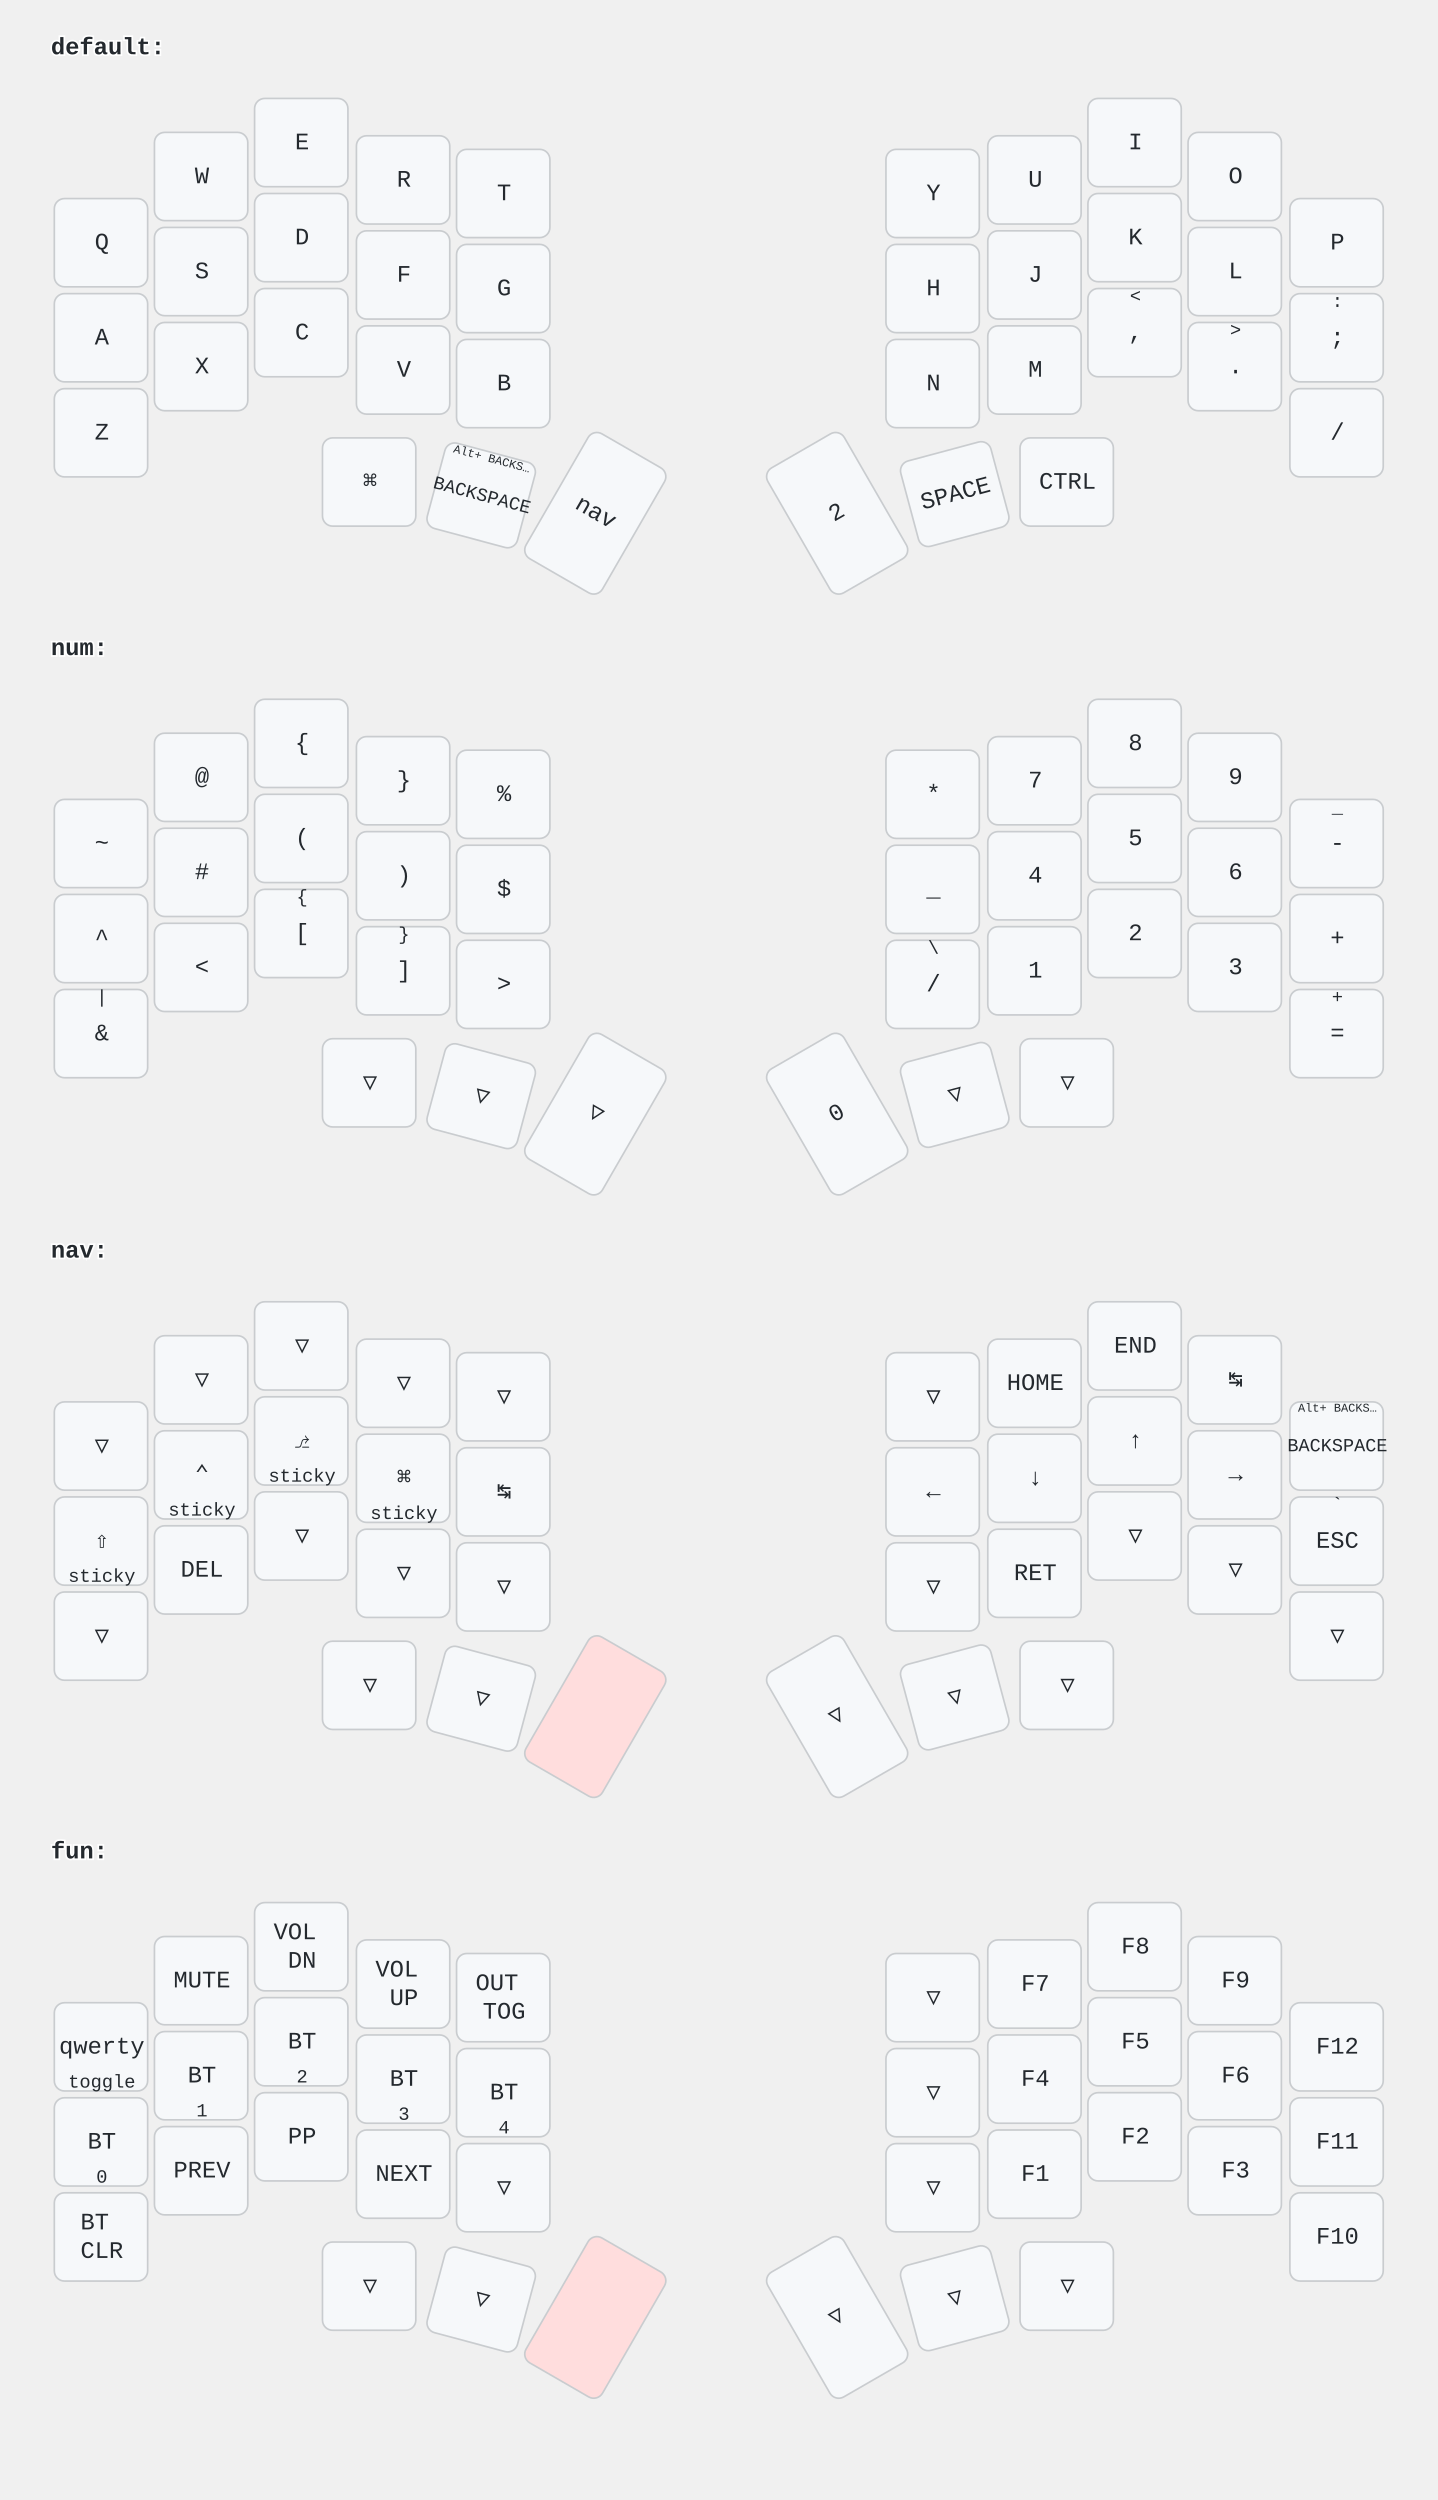
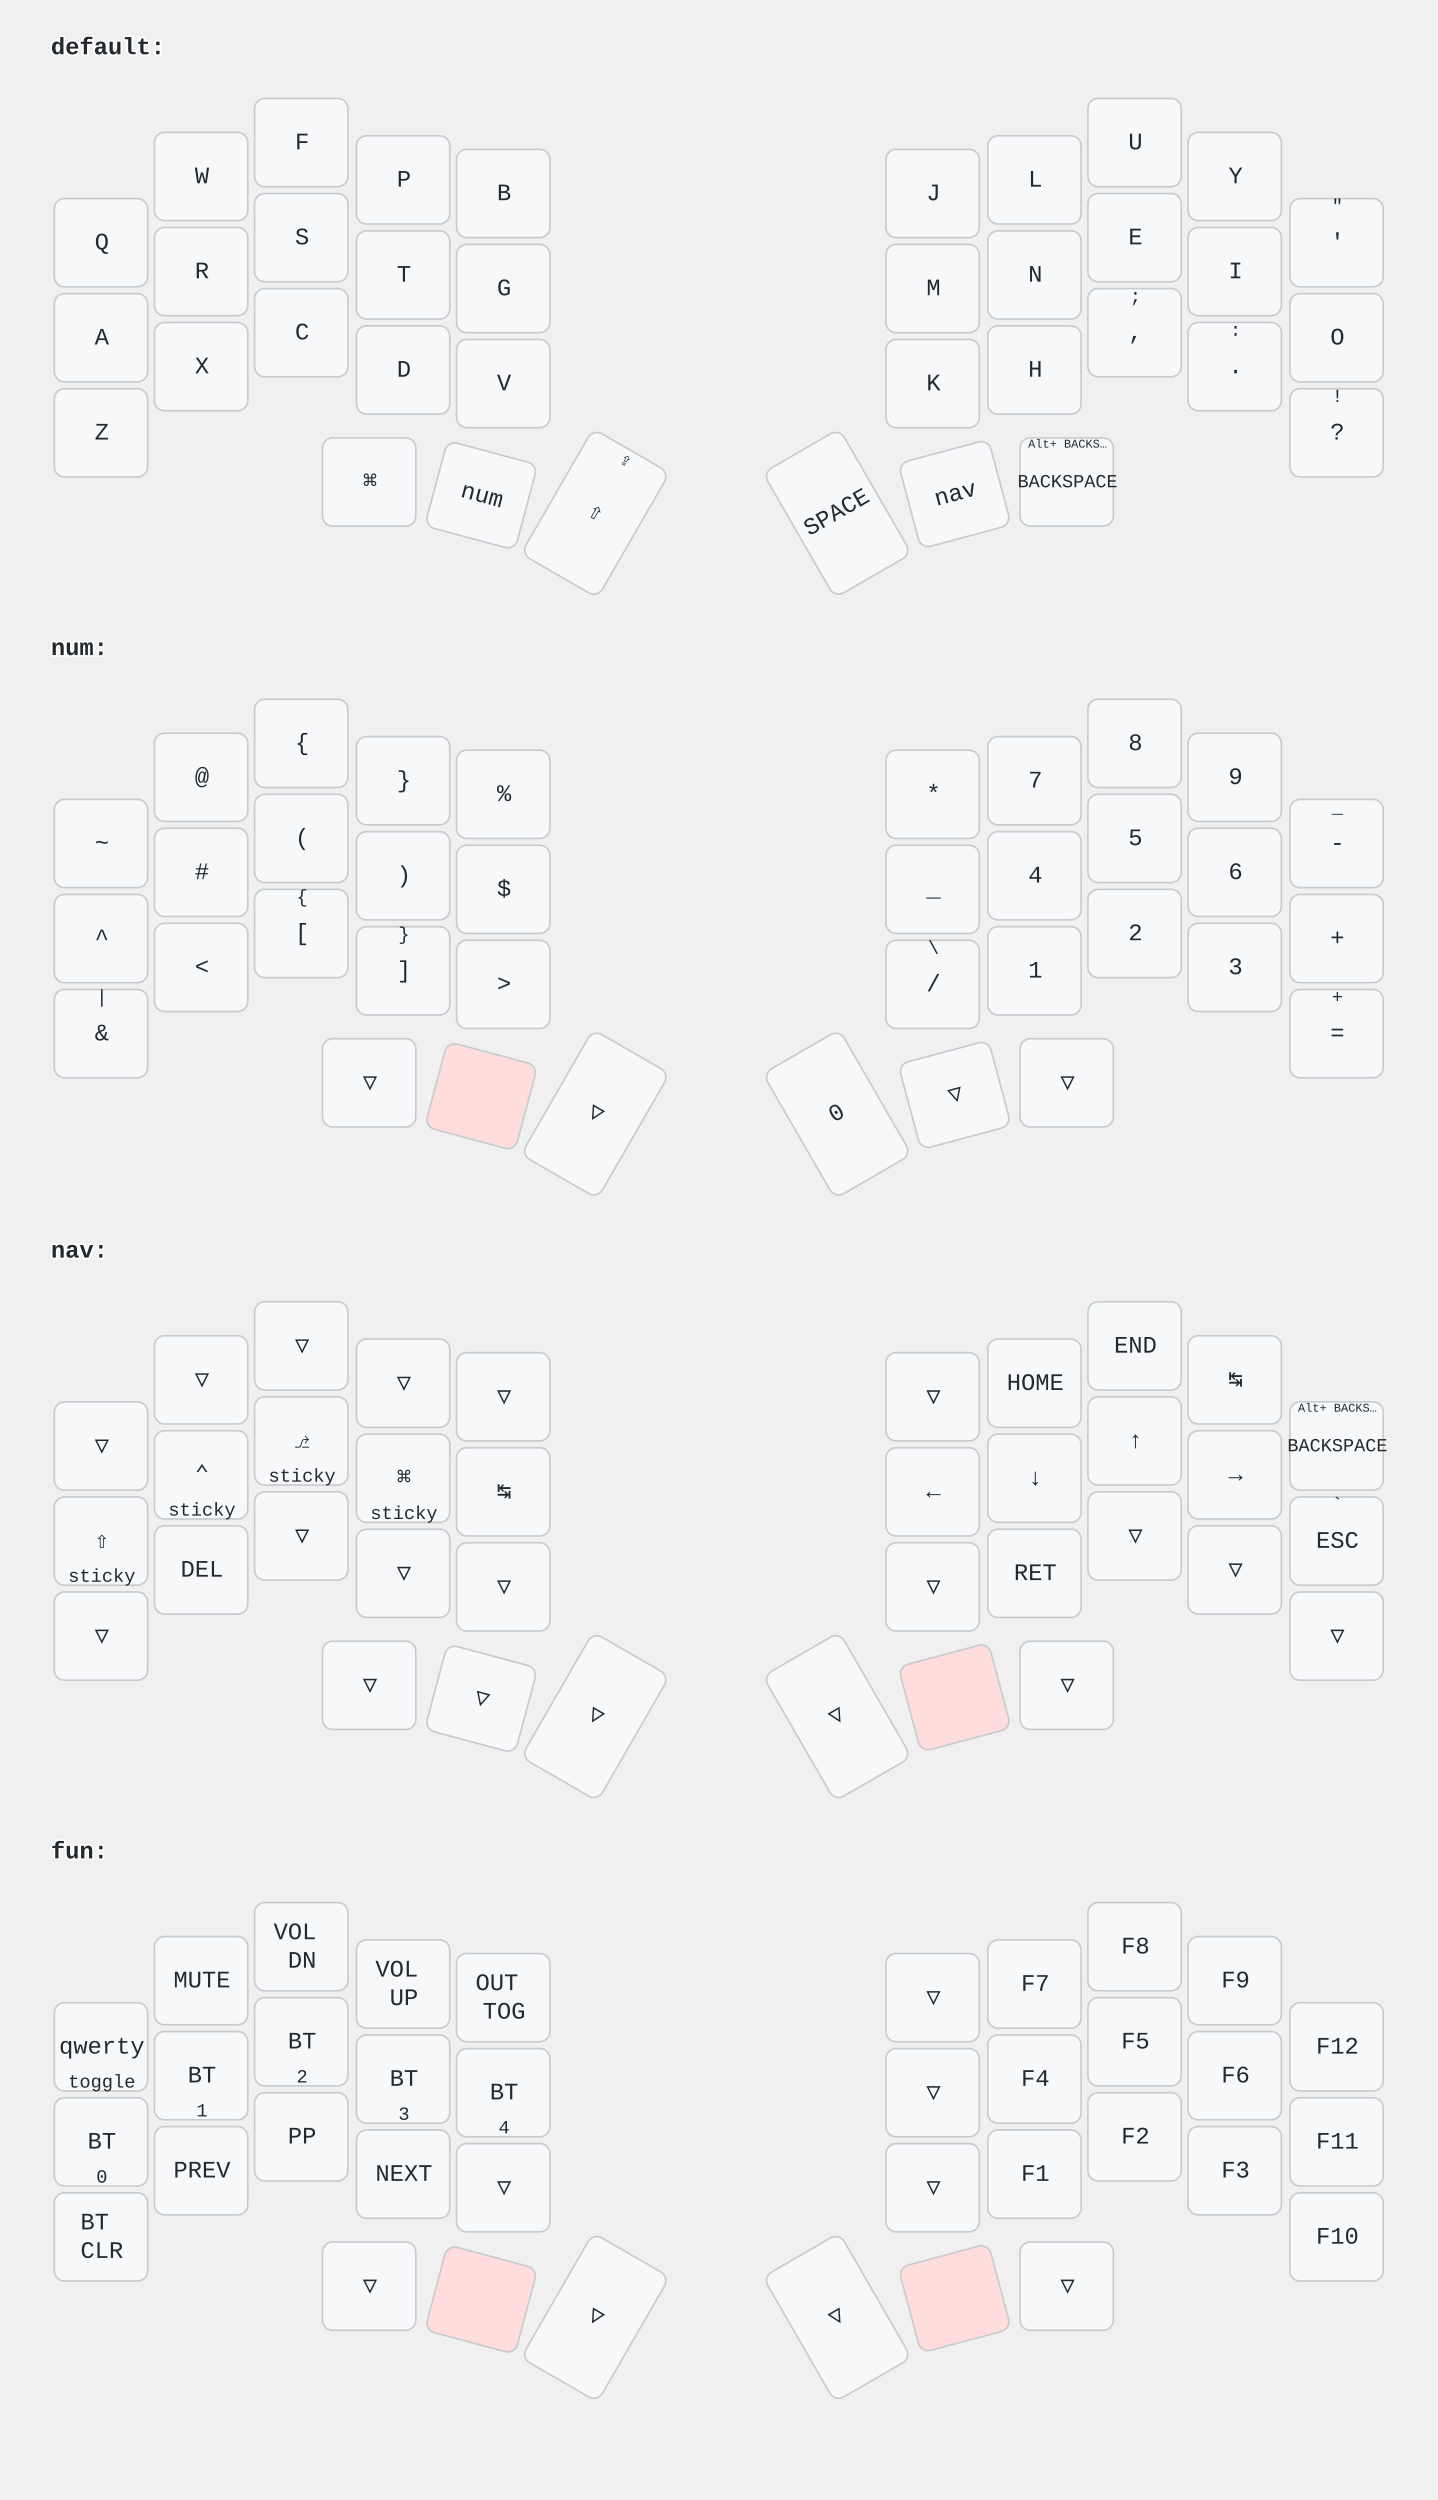
<svg xmlns="http://www.w3.org/2000/svg" width="847" height="1473" viewBox="0 0 847 1473" class="keymap">
  <style>/* font and background color specifications */
svg {
    font-family: SFMono-Regular,Consolas,Liberation Mono,Menlo,monospace;
    font-size: 14px;
    font-kerning: normal;
    text-rendering: optimizeLegibility;
    fill: #24292e;
}

/* default key styling */
rect {
    fill: #f6f8fa;
    stroke: #c9cccf;
    stroke-width: 1;
}

/* color accent for combo boxes */
rect.combo {
    fill: #cdf;
}

/* color accent for held keys */
rect.held, rect.combo.held {
    fill: #fdd;
}

/* color accent for ghost (optional) keys */
rect.ghost, rect.combo.ghost {
    fill: #ddd;
}

text {
    text-anchor: middle;
    dominant-baseline: middle;
}

/* styling for layer labels */
text.label {
    font-weight: bold;
    text-anchor: start;
    stroke: white;
    stroke-width: 2;
    paint-order: stroke;
}

/* styling for combo tap, and key hold/shifted label text */
text.combo, text.hold, text.shifted {
    font-size: 11px;
}

text.hold {
    text-anchor: middle;
    dominant-baseline: auto;
}

text.shifted {
    text-anchor: middle;
    dominant-baseline: hanging;
}

/* styling for hold/shifted label text in combo box */
text.combo.hold, text.combo.shifted {
    font-size: 8px;
}

/* styling for combo dendrons */
path {
    stroke-width: 1;
    stroke: gray;
    fill: none;
}
</style>
  <g transform="translate(30, 0)" class="layer-default">
    <text x="0" y="28" class="label" id="default">default:</text>
    <g transform="translate(0, 56)">
      <g transform="translate(30, 87)" class="key keypos-0">
        <rect rx="6" ry="6" x="-28" y="-26" width="55" height="52" class="key" />
        <text x="0" y="0" class="key tap">Q</text>
      </g>
      <g transform="translate(89, 48)" class="key keypos-1">
        <rect rx="6" ry="6" x="-28" y="-26" width="55" height="52" class="key" />
        <text x="0" y="0" class="key tap">W</text>
      </g>
      <g transform="translate(148, 28)" class="key keypos-2">
        <rect rx="6" ry="6" x="-28" y="-26" width="55" height="52" class="key" />
+         <text x="0" y="0" class="key tap">F</text>
+       </g>
+       <g transform="translate(208, 50)" class="key keypos-3">
+         <rect rx="6" ry="6" x="-28" y="-26" width="55" height="52" class="key" />
+         <text x="0" y="0" class="key tap">P</text>
+       </g>
+       <g transform="translate(267, 58)" class="key keypos-4">
+         <rect rx="6" ry="6" x="-28" y="-26" width="55" height="52" class="key" />
+         <text x="0" y="0" class="key tap">B</text>
+       </g>
+       <g transform="translate(520, 58)" class="key keypos-5">
+         <rect rx="6" ry="6" x="-28" y="-26" width="55" height="52" class="key" />
+         <text x="0" y="0" class="key tap">J</text>
+       </g>
+       <g transform="translate(580, 50)" class="key keypos-6">
+         <rect rx="6" ry="6" x="-28" y="-26" width="55" height="52" class="key" />
+         <text x="0" y="0" class="key tap">L</text>
+       </g>
+       <g transform="translate(639, 28)" class="key keypos-7">
+         <rect rx="6" ry="6" x="-28" y="-26" width="55" height="52" class="key" />
+         <text x="0" y="0" class="key tap">U</text>
+       </g>
+       <g transform="translate(698, 48)" class="key keypos-8">
+         <rect rx="6" ry="6" x="-28" y="-26" width="55" height="52" class="key" />
+         <text x="0" y="0" class="key tap">Y</text>
+       </g>
+       <g transform="translate(758, 87)" class="key keypos-9">
+         <rect rx="6" ry="6" x="-28" y="-26" width="55" height="52" class="key" />
+         <text x="0" y="0" class="key tap">'</text>
+         <text x="0" y="-24" class="key shifted">"</text>
+       </g>
+       <g transform="translate(30, 143)" class="key keypos-10">
+         <rect rx="6" ry="6" x="-28" y="-26" width="55" height="52" class="key" />
+         <text x="0" y="0" class="key tap">A</text>
+       </g>
+       <g transform="translate(89, 104)" class="key keypos-11">
+         <rect rx="6" ry="6" x="-28" y="-26" width="55" height="52" class="key" />
+         <text x="0" y="0" class="key tap">R</text>
+       </g>
+       <g transform="translate(148, 84)" class="key keypos-12">
+         <rect rx="6" ry="6" x="-28" y="-26" width="55" height="52" class="key" />
+         <text x="0" y="0" class="key tap">S</text>
+       </g>
+       <g transform="translate(208, 106)" class="key keypos-13">
+         <rect rx="6" ry="6" x="-28" y="-26" width="55" height="52" class="key" />
+         <text x="0" y="0" class="key tap">T</text>
+       </g>
+       <g transform="translate(267, 114)" class="key keypos-14">
+         <rect rx="6" ry="6" x="-28" y="-26" width="55" height="52" class="key" />
+         <text x="0" y="0" class="key tap">G</text>
+       </g>
+       <g transform="translate(520, 114)" class="key keypos-15">
+         <rect rx="6" ry="6" x="-28" y="-26" width="55" height="52" class="key" />
+         <text x="0" y="0" class="key tap">M</text>
+       </g>
+       <g transform="translate(580, 106)" class="key keypos-16">
+         <rect rx="6" ry="6" x="-28" y="-26" width="55" height="52" class="key" />
+         <text x="0" y="0" class="key tap">N</text>
+       </g>
+       <g transform="translate(639, 84)" class="key keypos-17">
+         <rect rx="6" ry="6" x="-28" y="-26" width="55" height="52" class="key" />
        <text x="0" y="0" class="key tap">E</text>
      </g>
-       <g transform="translate(208, 50)" class="key keypos-3">
-         <rect rx="6" ry="6" x="-28" y="-26" width="55" height="52" class="key" />
-         <text x="0" y="0" class="key tap">R</text>
-       </g>
-       <g transform="translate(267, 58)" class="key keypos-4">
-         <rect rx="6" ry="6" x="-28" y="-26" width="55" height="52" class="key" />
-         <text x="0" y="0" class="key tap">T</text>
-       </g>
-       <g transform="translate(520, 58)" class="key keypos-5">
-         <rect rx="6" ry="6" x="-28" y="-26" width="55" height="52" class="key" />
-         <text x="0" y="0" class="key tap">Y</text>
-       </g>
-       <g transform="translate(580, 50)" class="key keypos-6">
-         <rect rx="6" ry="6" x="-28" y="-26" width="55" height="52" class="key" />
-         <text x="0" y="0" class="key tap">U</text>
-       </g>
-       <g transform="translate(639, 28)" class="key keypos-7">
+       <g transform="translate(698, 104)" class="key keypos-18">
        <rect rx="6" ry="6" x="-28" y="-26" width="55" height="52" class="key" />
        <text x="0" y="0" class="key tap">I</text>
      </g>
-       <g transform="translate(698, 48)" class="key keypos-8">
+       <g transform="translate(758, 143)" class="key keypos-19">
        <rect rx="6" ry="6" x="-28" y="-26" width="55" height="52" class="key" />
        <text x="0" y="0" class="key tap">O</text>
      </g>
-       <g transform="translate(758, 87)" class="key keypos-9">
-         <rect rx="6" ry="6" x="-28" y="-26" width="55" height="52" class="key" />
-         <text x="0" y="0" class="key tap">P</text>
-       </g>
-       <g transform="translate(30, 143)" class="key keypos-10">
-         <rect rx="6" ry="6" x="-28" y="-26" width="55" height="52" class="key" />
-         <text x="0" y="0" class="key tap">A</text>
-       </g>
-       <g transform="translate(89, 104)" class="key keypos-11">
-         <rect rx="6" ry="6" x="-28" y="-26" width="55" height="52" class="key" />
-         <text x="0" y="0" class="key tap">S</text>
-       </g>
-       <g transform="translate(148, 84)" class="key keypos-12">
+       <g transform="translate(30, 199)" class="key keypos-20">
+         <rect rx="6" ry="6" x="-28" y="-26" width="55" height="52" class="key" />
+         <text x="0" y="0" class="key tap">Z</text>
+       </g>
+       <g transform="translate(89, 160)" class="key keypos-21">
+         <rect rx="6" ry="6" x="-28" y="-26" width="55" height="52" class="key" />
+         <text x="0" y="0" class="key tap">X</text>
+       </g>
+       <g transform="translate(148, 140)" class="key keypos-22">
+         <rect rx="6" ry="6" x="-28" y="-26" width="55" height="52" class="key" />
+         <text x="0" y="0" class="key tap">C</text>
+       </g>
+       <g transform="translate(208, 162)" class="key keypos-23">
        <rect rx="6" ry="6" x="-28" y="-26" width="55" height="52" class="key" />
        <text x="0" y="0" class="key tap">D</text>
      </g>
-       <g transform="translate(208, 106)" class="key keypos-13">
-         <rect rx="6" ry="6" x="-28" y="-26" width="55" height="52" class="key" />
-         <text x="0" y="0" class="key tap">F</text>
-       </g>
-       <g transform="translate(267, 114)" class="key keypos-14">
-         <rect rx="6" ry="6" x="-28" y="-26" width="55" height="52" class="key" />
-         <text x="0" y="0" class="key tap">G</text>
-       </g>
-       <g transform="translate(520, 114)" class="key keypos-15">
+       <g transform="translate(267, 170)" class="key keypos-24">
+         <rect rx="6" ry="6" x="-28" y="-26" width="55" height="52" class="key" />
+         <text x="0" y="0" class="key tap">V</text>
+       </g>
+       <g transform="translate(520, 170)" class="key keypos-25">
+         <rect rx="6" ry="6" x="-28" y="-26" width="55" height="52" class="key" />
+         <text x="0" y="0" class="key tap">K</text>
+       </g>
+       <g transform="translate(580, 162)" class="key keypos-26">
        <rect rx="6" ry="6" x="-28" y="-26" width="55" height="52" class="key" />
        <text x="0" y="0" class="key tap">H</text>
      </g>
-       <g transform="translate(580, 106)" class="key keypos-16">
-         <rect rx="6" ry="6" x="-28" y="-26" width="55" height="52" class="key" />
-         <text x="0" y="0" class="key tap">J</text>
-       </g>
-       <g transform="translate(639, 84)" class="key keypos-17">
-         <rect rx="6" ry="6" x="-28" y="-26" width="55" height="52" class="key" />
-         <text x="0" y="0" class="key tap">K</text>
-       </g>
-       <g transform="translate(698, 104)" class="key keypos-18">
-         <rect rx="6" ry="6" x="-28" y="-26" width="55" height="52" class="key" />
-         <text x="0" y="0" class="key tap">L</text>
-       </g>
-       <g transform="translate(758, 143)" class="key keypos-19">
-         <rect rx="6" ry="6" x="-28" y="-26" width="55" height="52" class="key" />
-         <text x="0" y="0" class="key tap">;</text>
+       <g transform="translate(639, 140)" class="key keypos-27">
+         <rect rx="6" ry="6" x="-28" y="-26" width="55" height="52" class="key" />
+         <text x="0" y="0" class="key tap">,</text>
+         <text x="0" y="-24" class="key shifted">;</text>
+       </g>
+       <g transform="translate(698, 160)" class="key keypos-28">
+         <rect rx="6" ry="6" x="-28" y="-26" width="55" height="52" class="key" />
+         <text x="0" y="0" class="key tap">.</text>
        <text x="0" y="-24" class="key shifted">:</text>
      </g>
-       <g transform="translate(30, 199)" class="key keypos-20">
-         <rect rx="6" ry="6" x="-28" y="-26" width="55" height="52" class="key" />
-         <text x="0" y="0" class="key tap">Z</text>
-       </g>
-       <g transform="translate(89, 160)" class="key keypos-21">
-         <rect rx="6" ry="6" x="-28" y="-26" width="55" height="52" class="key" />
-         <text x="0" y="0" class="key tap">X</text>
-       </g>
-       <g transform="translate(148, 140)" class="key keypos-22">
-         <rect rx="6" ry="6" x="-28" y="-26" width="55" height="52" class="key" />
-         <text x="0" y="0" class="key tap">C</text>
-       </g>
-       <g transform="translate(208, 162)" class="key keypos-23">
-         <rect rx="6" ry="6" x="-28" y="-26" width="55" height="52" class="key" />
-         <text x="0" y="0" class="key tap">V</text>
-       </g>
-       <g transform="translate(267, 170)" class="key keypos-24">
-         <rect rx="6" ry="6" x="-28" y="-26" width="55" height="52" class="key" />
-         <text x="0" y="0" class="key tap">B</text>
-       </g>
-       <g transform="translate(520, 170)" class="key keypos-25">
-         <rect rx="6" ry="6" x="-28" y="-26" width="55" height="52" class="key" />
-         <text x="0" y="0" class="key tap">N</text>
-       </g>
-       <g transform="translate(580, 162)" class="key keypos-26">
-         <rect rx="6" ry="6" x="-28" y="-26" width="55" height="52" class="key" />
-         <text x="0" y="0" class="key tap">M</text>
-       </g>
-       <g transform="translate(639, 140)" class="key keypos-27">
-         <rect rx="6" ry="6" x="-28" y="-26" width="55" height="52" class="key" />
-         <text x="0" y="0" class="key tap">,</text>
-         <text x="0" y="-24" class="key shifted">&lt;</text>
-       </g>
-       <g transform="translate(698, 160)" class="key keypos-28">
-         <rect rx="6" ry="6" x="-28" y="-26" width="55" height="52" class="key" />
-         <text x="0" y="0" class="key tap">.</text>
-         <text x="0" y="-24" class="key shifted">&gt;</text>
-       </g>
      <g transform="translate(758, 199)" class="key keypos-29">
        <rect rx="6" ry="6" x="-28" y="-26" width="55" height="52" class="key" />
-         <text x="0" y="0" class="key tap">/</text>
+         <text x="0" y="0" class="key tap">?</text>
+         <text x="0" y="-24" class="key shifted">!</text>
      </g>
      <g transform="translate(188, 228)" class="key keypos-30">
        <rect rx="6" ry="6" x="-28" y="-26" width="55" height="52" class="key" />
        <text x="0" y="0" class="key tap">⌘</text>
      </g>
      <g transform="translate(254, 236) rotate(15.0)" class="key keypos-31">
+         <rect rx="6" ry="6" x="-28" y="-26" width="55" height="52" class="key" />
+         <a href="#num">
+           <text x="0" y="0" class="key tap layer-activator">num</text>
+         </a>
+       </g>
+       <g transform="translate(321, 246) rotate(30.0)" class="key keypos-32">
+         <rect rx="6" ry="6" x="-26" y="-42" width="52" height="85" class="key" />
+         <text x="0" y="0" class="key tap">⇧</text>
+         <text x="0" y="-40" class="key shifted">⇪</text>
+       </g>
+       <g transform="translate(463, 246) rotate(-30.0)" class="key keypos-33">
+         <rect rx="6" ry="6" x="-26" y="-42" width="52" height="85" class="key" />
+         <text x="0" y="0" class="key tap">SPACE</text>
+       </g>
+       <g transform="translate(533, 235) rotate(-15.0)" class="key keypos-34">
+         <rect rx="6" ry="6" x="-28" y="-26" width="55" height="52" class="key" />
+         <a href="#nav">
+           <text x="0" y="0" class="key tap layer-activator">nav</text>
+         </a>
+       </g>
+       <g transform="translate(599, 228)" class="key keypos-35">
        <rect rx="6" ry="6" x="-28" y="-26" width="55" height="52" class="key" />
        <text x="0" y="0" class="key tap">
          <tspan style="font-size: 78%">BACKSPACE</tspan>
        </text>
        <text x="0" y="-24" class="key shifted">
          <tspan style="font-size: 64%">Alt+ BACKS…</tspan>
        </text>
      </g>
-       <g transform="translate(321, 246) rotate(30.0)" class="key keypos-32">
-         <rect rx="6" ry="6" x="-26" y="-42" width="52" height="85" class="key" />
-         <a href="#nav">
-           <text x="0" y="0" class="key tap layer-activator">nav</text>
-         </a>
-       </g>
-       <g transform="translate(463, 246) rotate(-30.0)" class="key keypos-33">
-         <rect rx="6" ry="6" x="-26" y="-42" width="52" height="85" class="key" />
-         <text x="0" y="0" class="key tap">2</text>
-       </g>
-       <g transform="translate(533, 235) rotate(-15.0)" class="key keypos-34">
-         <rect rx="6" ry="6" x="-28" y="-26" width="55" height="52" class="key" />
-         <text x="0" y="0" class="key tap">SPACE</text>
-       </g>
-       <g transform="translate(599, 228)" class="key keypos-35">
-         <rect rx="6" ry="6" x="-28" y="-26" width="55" height="52" class="key" />
-         <text x="0" y="0" class="key tap">CTRL</text>
-       </g>
    </g>
  </g>
  <g transform="translate(30, 354)" class="layer-num">
    <text x="0" y="28" class="label" id="num">num:</text>
    <g transform="translate(0, 56)">
      <g transform="translate(30, 87)" class="key keypos-0">
        <rect rx="6" ry="6" x="-28" y="-26" width="55" height="52" class="key" />
        <text x="0" y="0" class="key tap">~</text>
      </g>
      <g transform="translate(89, 48)" class="key keypos-1">
        <rect rx="6" ry="6" x="-28" y="-26" width="55" height="52" class="key" />
        <text x="0" y="0" class="key tap">@</text>
      </g>
      <g transform="translate(148, 28)" class="key keypos-2">
        <rect rx="6" ry="6" x="-28" y="-26" width="55" height="52" class="key" />
        <text x="0" y="0" class="key tap">{</text>
      </g>
      <g transform="translate(208, 50)" class="key keypos-3">
        <rect rx="6" ry="6" x="-28" y="-26" width="55" height="52" class="key" />
        <text x="0" y="0" class="key tap">}</text>
      </g>
      <g transform="translate(267, 58)" class="key keypos-4">
        <rect rx="6" ry="6" x="-28" y="-26" width="55" height="52" class="key" />
        <text x="0" y="0" class="key tap">%</text>
      </g>
      <g transform="translate(520, 58)" class="key keypos-5">
        <rect rx="6" ry="6" x="-28" y="-26" width="55" height="52" class="key" />
        <text x="0" y="0" class="key tap">*</text>
      </g>
      <g transform="translate(580, 50)" class="key keypos-6">
        <rect rx="6" ry="6" x="-28" y="-26" width="55" height="52" class="key" />
        <text x="0" y="0" class="key tap">7</text>
      </g>
      <g transform="translate(639, 28)" class="key keypos-7">
        <rect rx="6" ry="6" x="-28" y="-26" width="55" height="52" class="key" />
        <text x="0" y="0" class="key tap">8</text>
      </g>
      <g transform="translate(698, 48)" class="key keypos-8">
        <rect rx="6" ry="6" x="-28" y="-26" width="55" height="52" class="key" />
        <text x="0" y="0" class="key tap">9</text>
      </g>
      <g transform="translate(758, 87)" class="key keypos-9">
        <rect rx="6" ry="6" x="-28" y="-26" width="55" height="52" class="key" />
        <text x="0" y="0" class="key tap">-</text>
        <text x="0" y="-24" class="key shifted">_</text>
      </g>
      <g transform="translate(30, 143)" class="key keypos-10">
        <rect rx="6" ry="6" x="-28" y="-26" width="55" height="52" class="key" />
        <text x="0" y="0" class="key tap">^</text>
      </g>
      <g transform="translate(89, 104)" class="key keypos-11">
        <rect rx="6" ry="6" x="-28" y="-26" width="55" height="52" class="key" />
        <text x="0" y="0" class="key tap">#</text>
      </g>
      <g transform="translate(148, 84)" class="key keypos-12">
        <rect rx="6" ry="6" x="-28" y="-26" width="55" height="52" class="key" />
        <text x="0" y="0" class="key tap">(</text>
      </g>
      <g transform="translate(208, 106)" class="key keypos-13">
        <rect rx="6" ry="6" x="-28" y="-26" width="55" height="52" class="key" />
        <text x="0" y="0" class="key tap">)</text>
      </g>
      <g transform="translate(267, 114)" class="key keypos-14">
        <rect rx="6" ry="6" x="-28" y="-26" width="55" height="52" class="key" />
        <text x="0" y="0" class="key tap">$</text>
      </g>
      <g transform="translate(520, 114)" class="key keypos-15">
        <rect rx="6" ry="6" x="-28" y="-26" width="55" height="52" class="key" />
        <text x="0" y="0" class="key tap">_</text>
      </g>
      <g transform="translate(580, 106)" class="key keypos-16">
        <rect rx="6" ry="6" x="-28" y="-26" width="55" height="52" class="key" />
        <text x="0" y="0" class="key tap">4</text>
      </g>
      <g transform="translate(639, 84)" class="key keypos-17">
        <rect rx="6" ry="6" x="-28" y="-26" width="55" height="52" class="key" />
        <text x="0" y="0" class="key tap">5</text>
      </g>
      <g transform="translate(698, 104)" class="key keypos-18">
        <rect rx="6" ry="6" x="-28" y="-26" width="55" height="52" class="key" />
        <text x="0" y="0" class="key tap">6</text>
      </g>
      <g transform="translate(758, 143)" class="key keypos-19">
        <rect rx="6" ry="6" x="-28" y="-26" width="55" height="52" class="key" />
        <text x="0" y="0" class="key tap">+</text>
      </g>
      <g transform="translate(30, 199)" class="key keypos-20">
        <rect rx="6" ry="6" x="-28" y="-26" width="55" height="52" class="key" />
        <text x="0" y="0" class="key tap">&amp;</text>
        <text x="0" y="-24" class="key shifted">|</text>
      </g>
      <g transform="translate(89, 160)" class="key keypos-21">
        <rect rx="6" ry="6" x="-28" y="-26" width="55" height="52" class="key" />
        <text x="0" y="0" class="key tap">&lt;</text>
      </g>
      <g transform="translate(148, 140)" class="key keypos-22">
        <rect rx="6" ry="6" x="-28" y="-26" width="55" height="52" class="key" />
        <text x="0" y="0" class="key tap">[</text>
        <text x="0" y="-24" class="key shifted">{</text>
      </g>
      <g transform="translate(208, 162)" class="key keypos-23">
        <rect rx="6" ry="6" x="-28" y="-26" width="55" height="52" class="key" />
        <text x="0" y="0" class="key tap">]</text>
        <text x="0" y="-24" class="key shifted">}</text>
      </g>
      <g transform="translate(267, 170)" class="key keypos-24">
        <rect rx="6" ry="6" x="-28" y="-26" width="55" height="52" class="key" />
        <text x="0" y="0" class="key tap">&gt;</text>
      </g>
      <g transform="translate(520, 170)" class="key keypos-25">
        <rect rx="6" ry="6" x="-28" y="-26" width="55" height="52" class="key" />
        <text x="0" y="0" class="key tap">/</text>
        <text x="0" y="-24" class="key shifted">\</text>
      </g>
      <g transform="translate(580, 162)" class="key keypos-26">
        <rect rx="6" ry="6" x="-28" y="-26" width="55" height="52" class="key" />
        <text x="0" y="0" class="key tap">1</text>
      </g>
      <g transform="translate(639, 140)" class="key keypos-27">
        <rect rx="6" ry="6" x="-28" y="-26" width="55" height="52" class="key" />
        <text x="0" y="0" class="key tap">2</text>
      </g>
      <g transform="translate(698, 160)" class="key keypos-28">
        <rect rx="6" ry="6" x="-28" y="-26" width="55" height="52" class="key" />
        <text x="0" y="0" class="key tap">3</text>
      </g>
      <g transform="translate(758, 199)" class="key keypos-29">
        <rect rx="6" ry="6" x="-28" y="-26" width="55" height="52" class="key" />
        <text x="0" y="0" class="key tap">=</text>
        <text x="0" y="-24" class="key shifted">+</text>
      </g>
      <g transform="translate(188, 228)" class="key trans keypos-30">
        <rect rx="6" ry="6" x="-28" y="-26" width="55" height="52" class="key trans" />
        <text x="0" y="0" class="key trans tap">▽</text>
      </g>
-       <g transform="translate(254, 236) rotate(15.0)" class="key trans keypos-31">
-         <rect rx="6" ry="6" x="-28" y="-26" width="55" height="52" class="key trans" />
-         <text x="0" y="0" class="key trans tap">▽</text>
+       <g transform="translate(254, 236) rotate(15.0)" class="key held keypos-31">
+         <rect rx="6" ry="6" x="-28" y="-26" width="55" height="52" class="key held" />
      </g>
      <g transform="translate(321, 246) rotate(30.0)" class="key trans keypos-32">
        <rect rx="6" ry="6" x="-26" y="-42" width="52" height="85" class="key trans" />
        <text x="0" y="0" class="key trans tap">▽</text>
      </g>
      <g transform="translate(463, 246) rotate(-30.0)" class="key keypos-33">
        <rect rx="6" ry="6" x="-26" y="-42" width="52" height="85" class="key" />
        <text x="0" y="0" class="key tap">0</text>
      </g>
      <g transform="translate(533, 235) rotate(-15.0)" class="key trans keypos-34">
        <rect rx="6" ry="6" x="-28" y="-26" width="55" height="52" class="key trans" />
        <text x="0" y="0" class="key trans tap">▽</text>
      </g>
      <g transform="translate(599, 228)" class="key trans keypos-35">
        <rect rx="6" ry="6" x="-28" y="-26" width="55" height="52" class="key trans" />
        <text x="0" y="0" class="key trans tap">▽</text>
      </g>
    </g>
  </g>
  <g transform="translate(30, 709)" class="layer-nav">
    <text x="0" y="28" class="label" id="nav">nav:</text>
    <g transform="translate(0, 56)">
      <g transform="translate(30, 87)" class="key trans keypos-0">
        <rect rx="6" ry="6" x="-28" y="-26" width="55" height="52" class="key trans" />
        <text x="0" y="0" class="key trans tap">▽</text>
      </g>
      <g transform="translate(89, 48)" class="key trans keypos-1">
        <rect rx="6" ry="6" x="-28" y="-26" width="55" height="52" class="key trans" />
        <text x="0" y="0" class="key trans tap">▽</text>
      </g>
      <g transform="translate(148, 28)" class="key trans keypos-2">
        <rect rx="6" ry="6" x="-28" y="-26" width="55" height="52" class="key trans" />
        <text x="0" y="0" class="key trans tap">▽</text>
      </g>
      <g transform="translate(208, 50)" class="key trans keypos-3">
        <rect rx="6" ry="6" x="-28" y="-26" width="55" height="52" class="key trans" />
        <text x="0" y="0" class="key trans tap">▽</text>
      </g>
      <g transform="translate(267, 58)" class="key trans keypos-4">
        <rect rx="6" ry="6" x="-28" y="-26" width="55" height="52" class="key trans" />
        <text x="0" y="0" class="key trans tap">▽</text>
      </g>
      <g transform="translate(520, 58)" class="key trans keypos-5">
        <rect rx="6" ry="6" x="-28" y="-26" width="55" height="52" class="key trans" />
        <text x="0" y="0" class="key trans tap">▽</text>
      </g>
      <g transform="translate(580, 50)" class="key keypos-6">
        <rect rx="6" ry="6" x="-28" y="-26" width="55" height="52" class="key" />
        <text x="0" y="0" class="key tap">HOME</text>
      </g>
      <g transform="translate(639, 28)" class="key keypos-7">
        <rect rx="6" ry="6" x="-28" y="-26" width="55" height="52" class="key" />
        <text x="0" y="0" class="key tap">END</text>
      </g>
      <g transform="translate(698, 48)" class="key keypos-8">
        <rect rx="6" ry="6" x="-28" y="-26" width="55" height="52" class="key" />
        <text x="0" y="0" class="key tap">↹</text>
      </g>
      <g transform="translate(758, 87)" class="key keypos-9">
        <rect rx="6" ry="6" x="-28" y="-26" width="55" height="52" class="key" />
        <text x="0" y="0" class="key tap">
          <tspan style="font-size: 78%">BACKSPACE</tspan>
        </text>
        <text x="0" y="-24" class="key shifted">
          <tspan style="font-size: 64%">Alt+ BACKS…</tspan>
        </text>
      </g>
      <g transform="translate(30, 143)" class="key keypos-10">
        <rect rx="6" ry="6" x="-28" y="-26" width="55" height="52" class="key" />
        <text x="0" y="0" class="key tap">⇧</text>
        <text x="0" y="24" class="key hold">sticky</text>
      </g>
      <g transform="translate(89, 104)" class="key keypos-11">
        <rect rx="6" ry="6" x="-28" y="-26" width="55" height="52" class="key" />
        <text x="0" y="0" class="key tap">⌃</text>
        <text x="0" y="24" class="key hold">sticky</text>
      </g>
      <g transform="translate(148, 84)" class="key keypos-12">
        <rect rx="6" ry="6" x="-28" y="-26" width="55" height="52" class="key" />
        <text x="0" y="0" class="key tap">⎇</text>
        <text x="0" y="24" class="key hold">sticky</text>
      </g>
      <g transform="translate(208, 106)" class="key keypos-13">
        <rect rx="6" ry="6" x="-28" y="-26" width="55" height="52" class="key" />
        <text x="0" y="0" class="key tap">⌘</text>
        <text x="0" y="24" class="key hold">sticky</text>
      </g>
      <g transform="translate(267, 114)" class="key keypos-14">
        <rect rx="6" ry="6" x="-28" y="-26" width="55" height="52" class="key" />
        <text x="0" y="0" class="key tap">↹</text>
      </g>
      <g transform="translate(520, 114)" class="key keypos-15">
        <rect rx="6" ry="6" x="-28" y="-26" width="55" height="52" class="key" />
        <text x="0" y="0" class="key tap">←</text>
      </g>
      <g transform="translate(580, 106)" class="key keypos-16">
        <rect rx="6" ry="6" x="-28" y="-26" width="55" height="52" class="key" />
        <text x="0" y="0" class="key tap">↓</text>
      </g>
      <g transform="translate(639, 84)" class="key keypos-17">
        <rect rx="6" ry="6" x="-28" y="-26" width="55" height="52" class="key" />
        <text x="0" y="0" class="key tap">↑</text>
      </g>
      <g transform="translate(698, 104)" class="key keypos-18">
        <rect rx="6" ry="6" x="-28" y="-26" width="55" height="52" class="key" />
        <text x="0" y="0" class="key tap">→</text>
      </g>
      <g transform="translate(758, 143)" class="key keypos-19">
        <rect rx="6" ry="6" x="-28" y="-26" width="55" height="52" class="key" />
        <text x="0" y="0" class="key tap">ESC</text>
        <text x="0" y="-24" class="key shifted">`</text>
      </g>
      <g transform="translate(30, 199)" class="key trans keypos-20">
        <rect rx="6" ry="6" x="-28" y="-26" width="55" height="52" class="key trans" />
        <text x="0" y="0" class="key trans tap">▽</text>
      </g>
      <g transform="translate(89, 160)" class="key keypos-21">
        <rect rx="6" ry="6" x="-28" y="-26" width="55" height="52" class="key" />
        <text x="0" y="0" class="key tap">DEL</text>
      </g>
      <g transform="translate(148, 140)" class="key trans keypos-22">
        <rect rx="6" ry="6" x="-28" y="-26" width="55" height="52" class="key trans" />
        <text x="0" y="0" class="key trans tap">▽</text>
      </g>
      <g transform="translate(208, 162)" class="key trans keypos-23">
        <rect rx="6" ry="6" x="-28" y="-26" width="55" height="52" class="key trans" />
        <text x="0" y="0" class="key trans tap">▽</text>
      </g>
      <g transform="translate(267, 170)" class="key trans keypos-24">
        <rect rx="6" ry="6" x="-28" y="-26" width="55" height="52" class="key trans" />
        <text x="0" y="0" class="key trans tap">▽</text>
      </g>
      <g transform="translate(520, 170)" class="key trans keypos-25">
        <rect rx="6" ry="6" x="-28" y="-26" width="55" height="52" class="key trans" />
        <text x="0" y="0" class="key trans tap">▽</text>
      </g>
      <g transform="translate(580, 162)" class="key keypos-26">
        <rect rx="6" ry="6" x="-28" y="-26" width="55" height="52" class="key" />
        <text x="0" y="0" class="key tap">RET</text>
      </g>
      <g transform="translate(639, 140)" class="key trans keypos-27">
        <rect rx="6" ry="6" x="-28" y="-26" width="55" height="52" class="key trans" />
        <text x="0" y="0" class="key trans tap">▽</text>
      </g>
      <g transform="translate(698, 160)" class="key trans keypos-28">
        <rect rx="6" ry="6" x="-28" y="-26" width="55" height="52" class="key trans" />
        <text x="0" y="0" class="key trans tap">▽</text>
      </g>
      <g transform="translate(758, 199)" class="key trans keypos-29">
        <rect rx="6" ry="6" x="-28" y="-26" width="55" height="52" class="key trans" />
        <text x="0" y="0" class="key trans tap">▽</text>
      </g>
      <g transform="translate(188, 228)" class="key trans keypos-30">
        <rect rx="6" ry="6" x="-28" y="-26" width="55" height="52" class="key trans" />
        <text x="0" y="0" class="key trans tap">▽</text>
      </g>
      <g transform="translate(254, 236) rotate(15.0)" class="key trans keypos-31">
        <rect rx="6" ry="6" x="-28" y="-26" width="55" height="52" class="key trans" />
        <text x="0" y="0" class="key trans tap">▽</text>
      </g>
-       <g transform="translate(321, 246) rotate(30.0)" class="key held keypos-32">
-         <rect rx="6" ry="6" x="-26" y="-42" width="52" height="85" class="key held" />
+       <g transform="translate(321, 246) rotate(30.0)" class="key trans keypos-32">
+         <rect rx="6" ry="6" x="-26" y="-42" width="52" height="85" class="key trans" />
+         <text x="0" y="0" class="key trans tap">▽</text>
      </g>
      <g transform="translate(463, 246) rotate(-30.0)" class="key trans keypos-33">
        <rect rx="6" ry="6" x="-26" y="-42" width="52" height="85" class="key trans" />
        <text x="0" y="0" class="key trans tap">▽</text>
      </g>
-       <g transform="translate(533, 235) rotate(-15.0)" class="key trans keypos-34">
-         <rect rx="6" ry="6" x="-28" y="-26" width="55" height="52" class="key trans" />
-         <text x="0" y="0" class="key trans tap">▽</text>
+       <g transform="translate(533, 235) rotate(-15.0)" class="key held keypos-34">
+         <rect rx="6" ry="6" x="-28" y="-26" width="55" height="52" class="key held" />
      </g>
      <g transform="translate(599, 228)" class="key trans keypos-35">
        <rect rx="6" ry="6" x="-28" y="-26" width="55" height="52" class="key trans" />
        <text x="0" y="0" class="key trans tap">▽</text>
      </g>
    </g>
  </g>
  <g transform="translate(30, 1063)" class="layer-fun">
    <text x="0" y="28" class="label" id="fun">fun:</text>
    <g transform="translate(0, 56)">
      <g transform="translate(30, 87)" class="key keypos-0">
        <rect rx="6" ry="6" x="-28" y="-26" width="55" height="52" class="key" />
        <text x="0" y="0" class="key tap">qwerty</text>
        <text x="0" y="24" class="key hold">toggle</text>
      </g>
      <g transform="translate(89, 48)" class="key keypos-1">
        <rect rx="6" ry="6" x="-28" y="-26" width="55" height="52" class="key" />
        <text x="0" y="0" class="key tap">MUTE</text>
      </g>
      <g transform="translate(148, 28)" class="key keypos-2">
        <rect rx="6" ry="6" x="-28" y="-26" width="55" height="52" class="key" />
        <text x="0" y="0" class="key tap">
          <tspan x="0" dy="-0.6em">VOL</tspan>
          <tspan x="0" dy="1.2em">DN</tspan>
        </text>
      </g>
      <g transform="translate(208, 50)" class="key keypos-3">
        <rect rx="6" ry="6" x="-28" y="-26" width="55" height="52" class="key" />
        <text x="0" y="0" class="key tap">
          <tspan x="0" dy="-0.6em">VOL</tspan>
          <tspan x="0" dy="1.2em">UP</tspan>
        </text>
      </g>
      <g transform="translate(267, 58)" class="key keypos-4">
        <rect rx="6" ry="6" x="-28" y="-26" width="55" height="52" class="key" />
        <text x="0" y="0" class="key tap">
          <tspan x="0" dy="-0.6em">OUT</tspan>
          <tspan x="0" dy="1.2em">TOG</tspan>
        </text>
      </g>
      <g transform="translate(520, 58)" class="key trans keypos-5">
        <rect rx="6" ry="6" x="-28" y="-26" width="55" height="52" class="key trans" />
        <text x="0" y="0" class="key trans tap">▽</text>
      </g>
      <g transform="translate(580, 50)" class="key keypos-6">
        <rect rx="6" ry="6" x="-28" y="-26" width="55" height="52" class="key" />
        <text x="0" y="0" class="key tap">F7</text>
      </g>
      <g transform="translate(639, 28)" class="key keypos-7">
        <rect rx="6" ry="6" x="-28" y="-26" width="55" height="52" class="key" />
        <text x="0" y="0" class="key tap">F8</text>
      </g>
      <g transform="translate(698, 48)" class="key keypos-8">
        <rect rx="6" ry="6" x="-28" y="-26" width="55" height="52" class="key" />
        <text x="0" y="0" class="key tap">F9</text>
      </g>
      <g transform="translate(758, 87)" class="key keypos-9">
        <rect rx="6" ry="6" x="-28" y="-26" width="55" height="52" class="key" />
        <text x="0" y="0" class="key tap">F12</text>
      </g>
      <g transform="translate(30, 143)" class="key keypos-10">
        <rect rx="6" ry="6" x="-28" y="-26" width="55" height="52" class="key" />
        <text x="0" y="0" class="key tap">BT</text>
        <text x="0" y="24" class="key hold">0</text>
      </g>
      <g transform="translate(89, 104)" class="key keypos-11">
        <rect rx="6" ry="6" x="-28" y="-26" width="55" height="52" class="key" />
        <text x="0" y="0" class="key tap">BT</text>
        <text x="0" y="24" class="key hold">1</text>
      </g>
      <g transform="translate(148, 84)" class="key keypos-12">
        <rect rx="6" ry="6" x="-28" y="-26" width="55" height="52" class="key" />
        <text x="0" y="0" class="key tap">BT</text>
        <text x="0" y="24" class="key hold">2</text>
      </g>
      <g transform="translate(208, 106)" class="key keypos-13">
        <rect rx="6" ry="6" x="-28" y="-26" width="55" height="52" class="key" />
        <text x="0" y="0" class="key tap">BT</text>
        <text x="0" y="24" class="key hold">3</text>
      </g>
      <g transform="translate(267, 114)" class="key keypos-14">
        <rect rx="6" ry="6" x="-28" y="-26" width="55" height="52" class="key" />
        <text x="0" y="0" class="key tap">BT</text>
        <text x="0" y="24" class="key hold">4</text>
      </g>
      <g transform="translate(520, 114)" class="key trans keypos-15">
        <rect rx="6" ry="6" x="-28" y="-26" width="55" height="52" class="key trans" />
        <text x="0" y="0" class="key trans tap">▽</text>
      </g>
      <g transform="translate(580, 106)" class="key keypos-16">
        <rect rx="6" ry="6" x="-28" y="-26" width="55" height="52" class="key" />
        <text x="0" y="0" class="key tap">F4</text>
      </g>
      <g transform="translate(639, 84)" class="key keypos-17">
        <rect rx="6" ry="6" x="-28" y="-26" width="55" height="52" class="key" />
        <text x="0" y="0" class="key tap">F5</text>
      </g>
      <g transform="translate(698, 104)" class="key keypos-18">
        <rect rx="6" ry="6" x="-28" y="-26" width="55" height="52" class="key" />
        <text x="0" y="0" class="key tap">F6</text>
      </g>
      <g transform="translate(758, 143)" class="key keypos-19">
        <rect rx="6" ry="6" x="-28" y="-26" width="55" height="52" class="key" />
        <text x="0" y="0" class="key tap">F11</text>
      </g>
      <g transform="translate(30, 199)" class="key keypos-20">
        <rect rx="6" ry="6" x="-28" y="-26" width="55" height="52" class="key" />
        <text x="0" y="0" class="key tap">
          <tspan x="0" dy="-0.6em">BT</tspan>
          <tspan x="0" dy="1.2em">CLR</tspan>
        </text>
      </g>
      <g transform="translate(89, 160)" class="key keypos-21">
        <rect rx="6" ry="6" x="-28" y="-26" width="55" height="52" class="key" />
        <text x="0" y="0" class="key tap">PREV</text>
      </g>
      <g transform="translate(148, 140)" class="key keypos-22">
        <rect rx="6" ry="6" x="-28" y="-26" width="55" height="52" class="key" />
        <text x="0" y="0" class="key tap">PP</text>
      </g>
      <g transform="translate(208, 162)" class="key keypos-23">
        <rect rx="6" ry="6" x="-28" y="-26" width="55" height="52" class="key" />
        <text x="0" y="0" class="key tap">NEXT</text>
      </g>
      <g transform="translate(267, 170)" class="key trans keypos-24">
        <rect rx="6" ry="6" x="-28" y="-26" width="55" height="52" class="key trans" />
        <text x="0" y="0" class="key trans tap">▽</text>
      </g>
      <g transform="translate(520, 170)" class="key trans keypos-25">
        <rect rx="6" ry="6" x="-28" y="-26" width="55" height="52" class="key trans" />
        <text x="0" y="0" class="key trans tap">▽</text>
      </g>
      <g transform="translate(580, 162)" class="key keypos-26">
        <rect rx="6" ry="6" x="-28" y="-26" width="55" height="52" class="key" />
        <text x="0" y="0" class="key tap">F1</text>
      </g>
      <g transform="translate(639, 140)" class="key keypos-27">
        <rect rx="6" ry="6" x="-28" y="-26" width="55" height="52" class="key" />
        <text x="0" y="0" class="key tap">F2</text>
      </g>
      <g transform="translate(698, 160)" class="key keypos-28">
        <rect rx="6" ry="6" x="-28" y="-26" width="55" height="52" class="key" />
        <text x="0" y="0" class="key tap">F3</text>
      </g>
      <g transform="translate(758, 199)" class="key keypos-29">
        <rect rx="6" ry="6" x="-28" y="-26" width="55" height="52" class="key" />
        <text x="0" y="0" class="key tap">F10</text>
      </g>
      <g transform="translate(188, 228)" class="key trans keypos-30">
        <rect rx="6" ry="6" x="-28" y="-26" width="55" height="52" class="key trans" />
        <text x="0" y="0" class="key trans tap">▽</text>
      </g>
-       <g transform="translate(254, 236) rotate(15.0)" class="key trans keypos-31">
-         <rect rx="6" ry="6" x="-28" y="-26" width="55" height="52" class="key trans" />
-         <text x="0" y="0" class="key trans tap">▽</text>
-       </g>
-       <g transform="translate(321, 246) rotate(30.0)" class="key held keypos-32">
-         <rect rx="6" ry="6" x="-26" y="-42" width="52" height="85" class="key held" />
+       <g transform="translate(254, 236) rotate(15.0)" class="key held keypos-31">
+         <rect rx="6" ry="6" x="-28" y="-26" width="55" height="52" class="key held" />
+       </g>
+       <g transform="translate(321, 246) rotate(30.0)" class="key trans keypos-32">
+         <rect rx="6" ry="6" x="-26" y="-42" width="52" height="85" class="key trans" />
+         <text x="0" y="0" class="key trans tap">▽</text>
      </g>
      <g transform="translate(463, 246) rotate(-30.0)" class="key trans keypos-33">
        <rect rx="6" ry="6" x="-26" y="-42" width="52" height="85" class="key trans" />
        <text x="0" y="0" class="key trans tap">▽</text>
      </g>
-       <g transform="translate(533, 235) rotate(-15.0)" class="key trans keypos-34">
-         <rect rx="6" ry="6" x="-28" y="-26" width="55" height="52" class="key trans" />
-         <text x="0" y="0" class="key trans tap">▽</text>
+       <g transform="translate(533, 235) rotate(-15.0)" class="key held keypos-34">
+         <rect rx="6" ry="6" x="-28" y="-26" width="55" height="52" class="key held" />
      </g>
      <g transform="translate(599, 228)" class="key trans keypos-35">
        <rect rx="6" ry="6" x="-28" y="-26" width="55" height="52" class="key trans" />
        <text x="0" y="0" class="key trans tap">▽</text>
      </g>
    </g>
  </g>
</svg>
